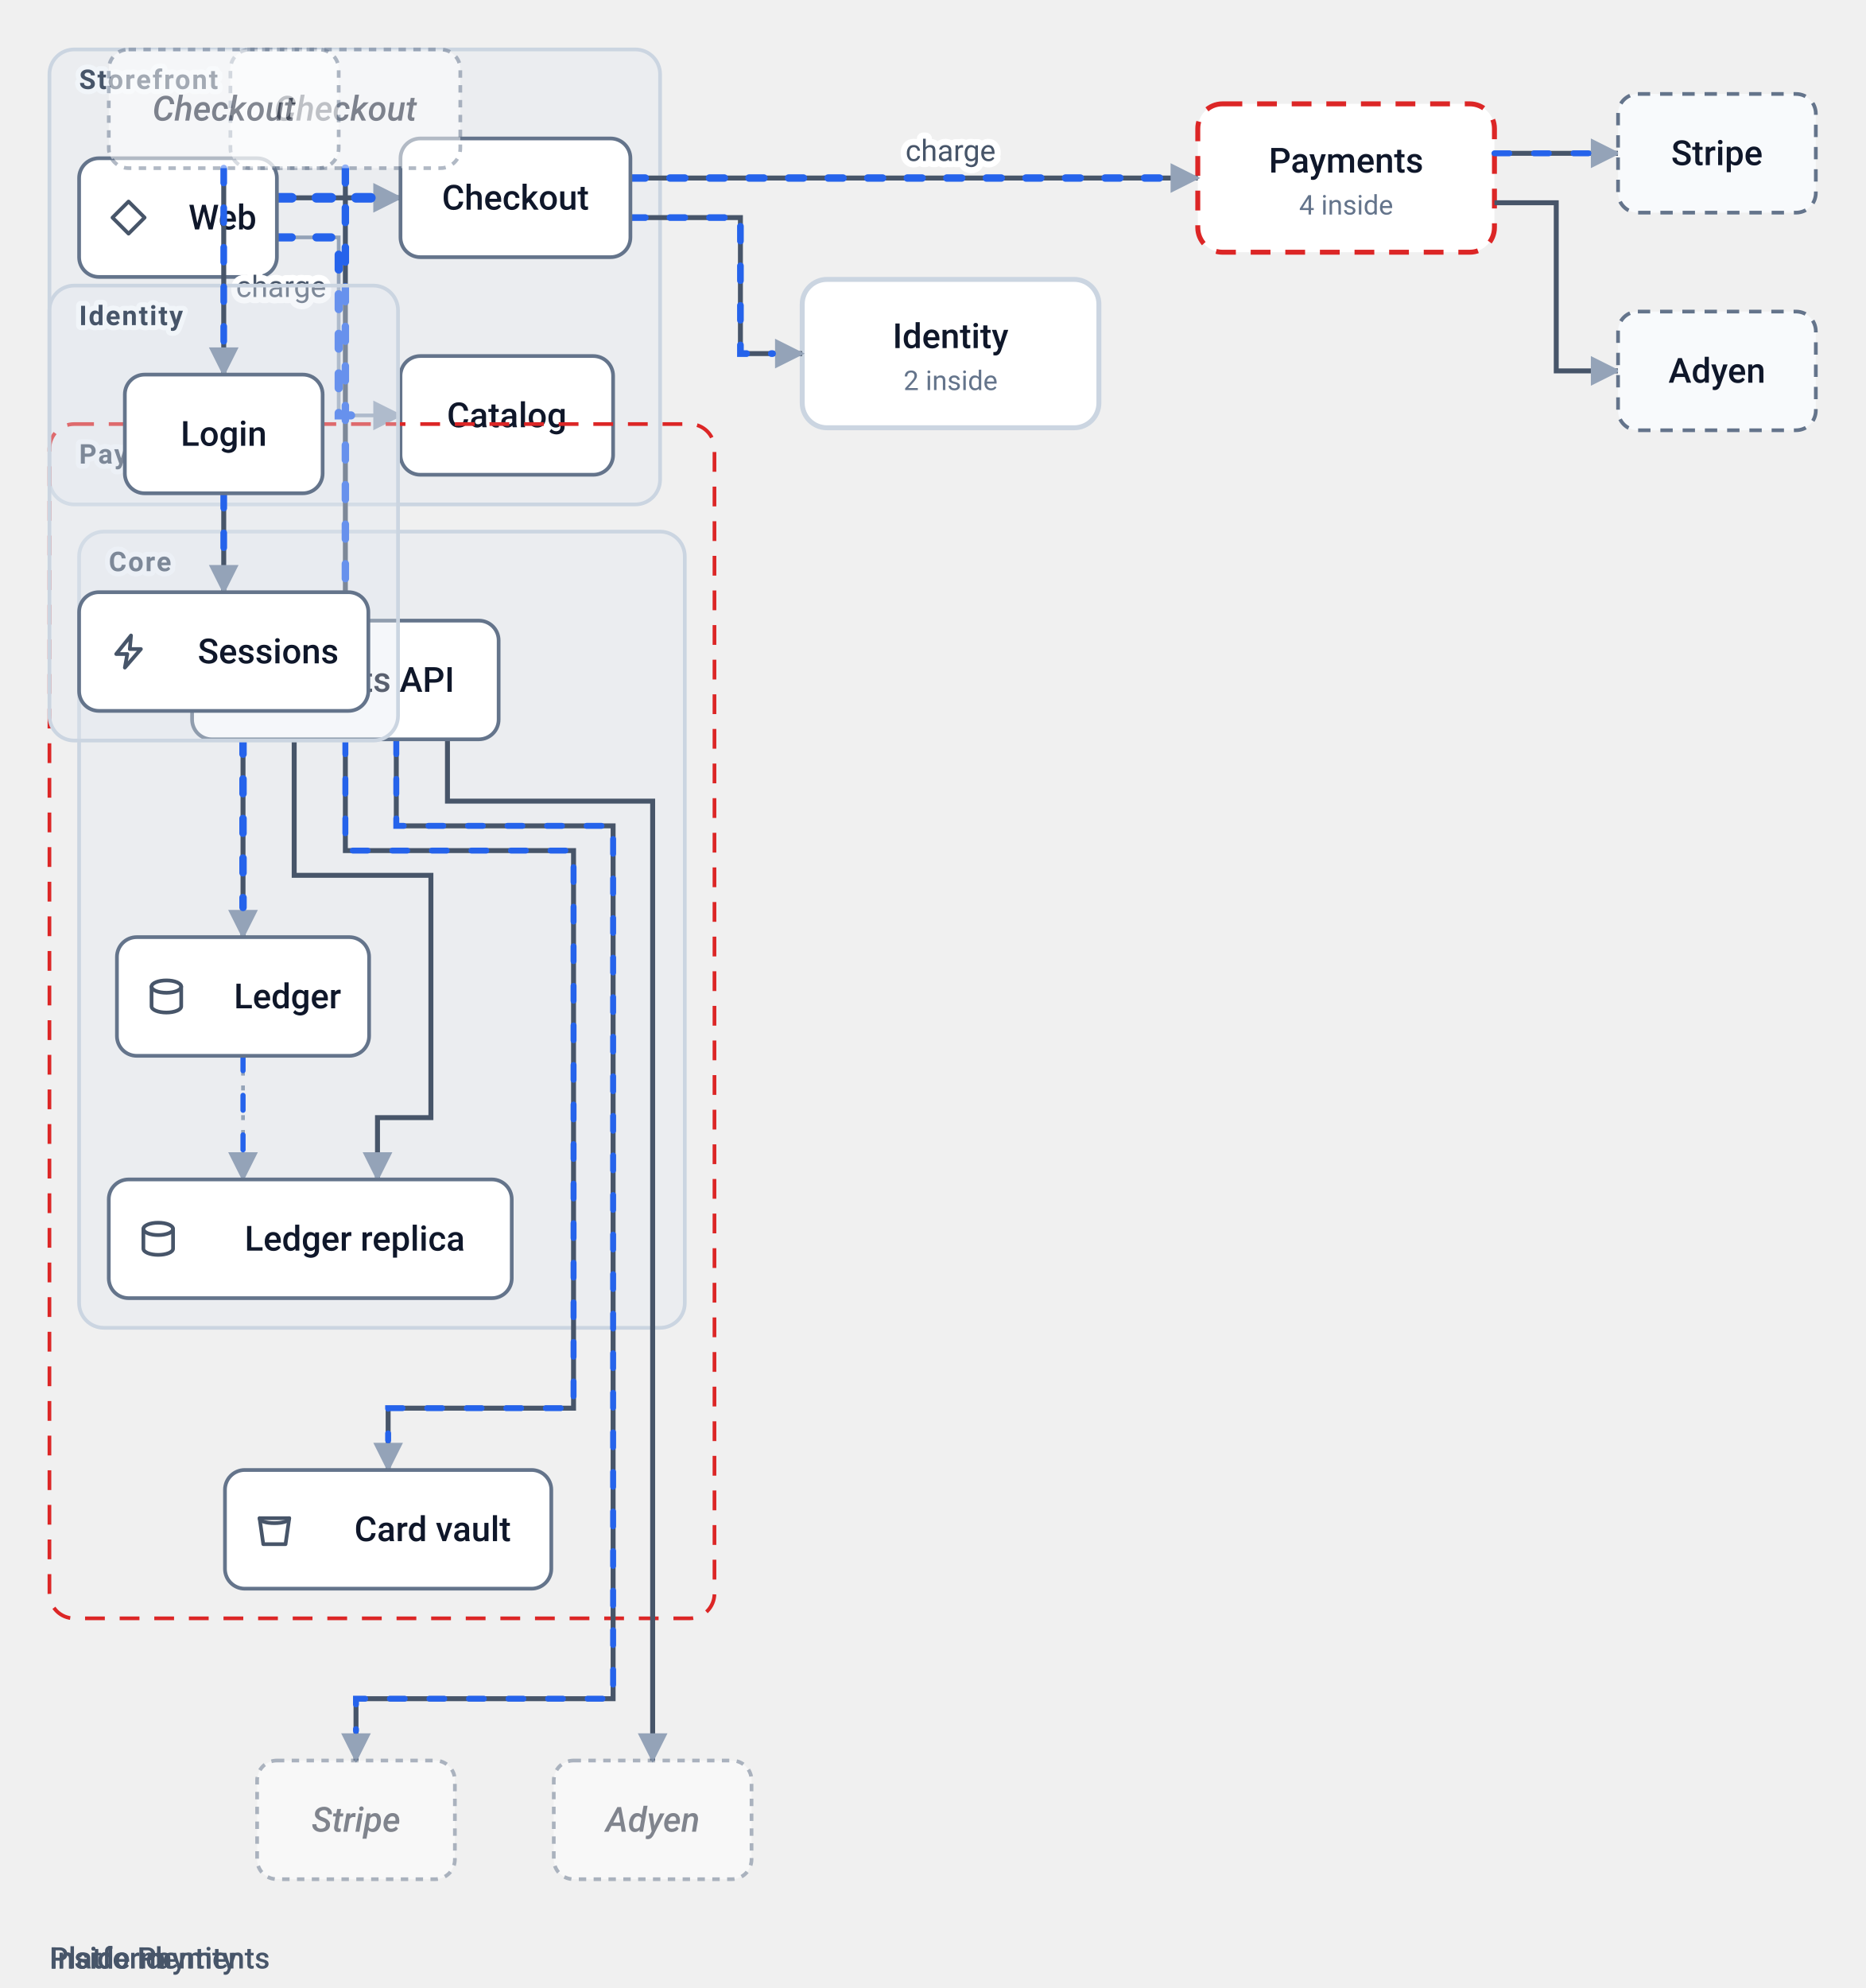
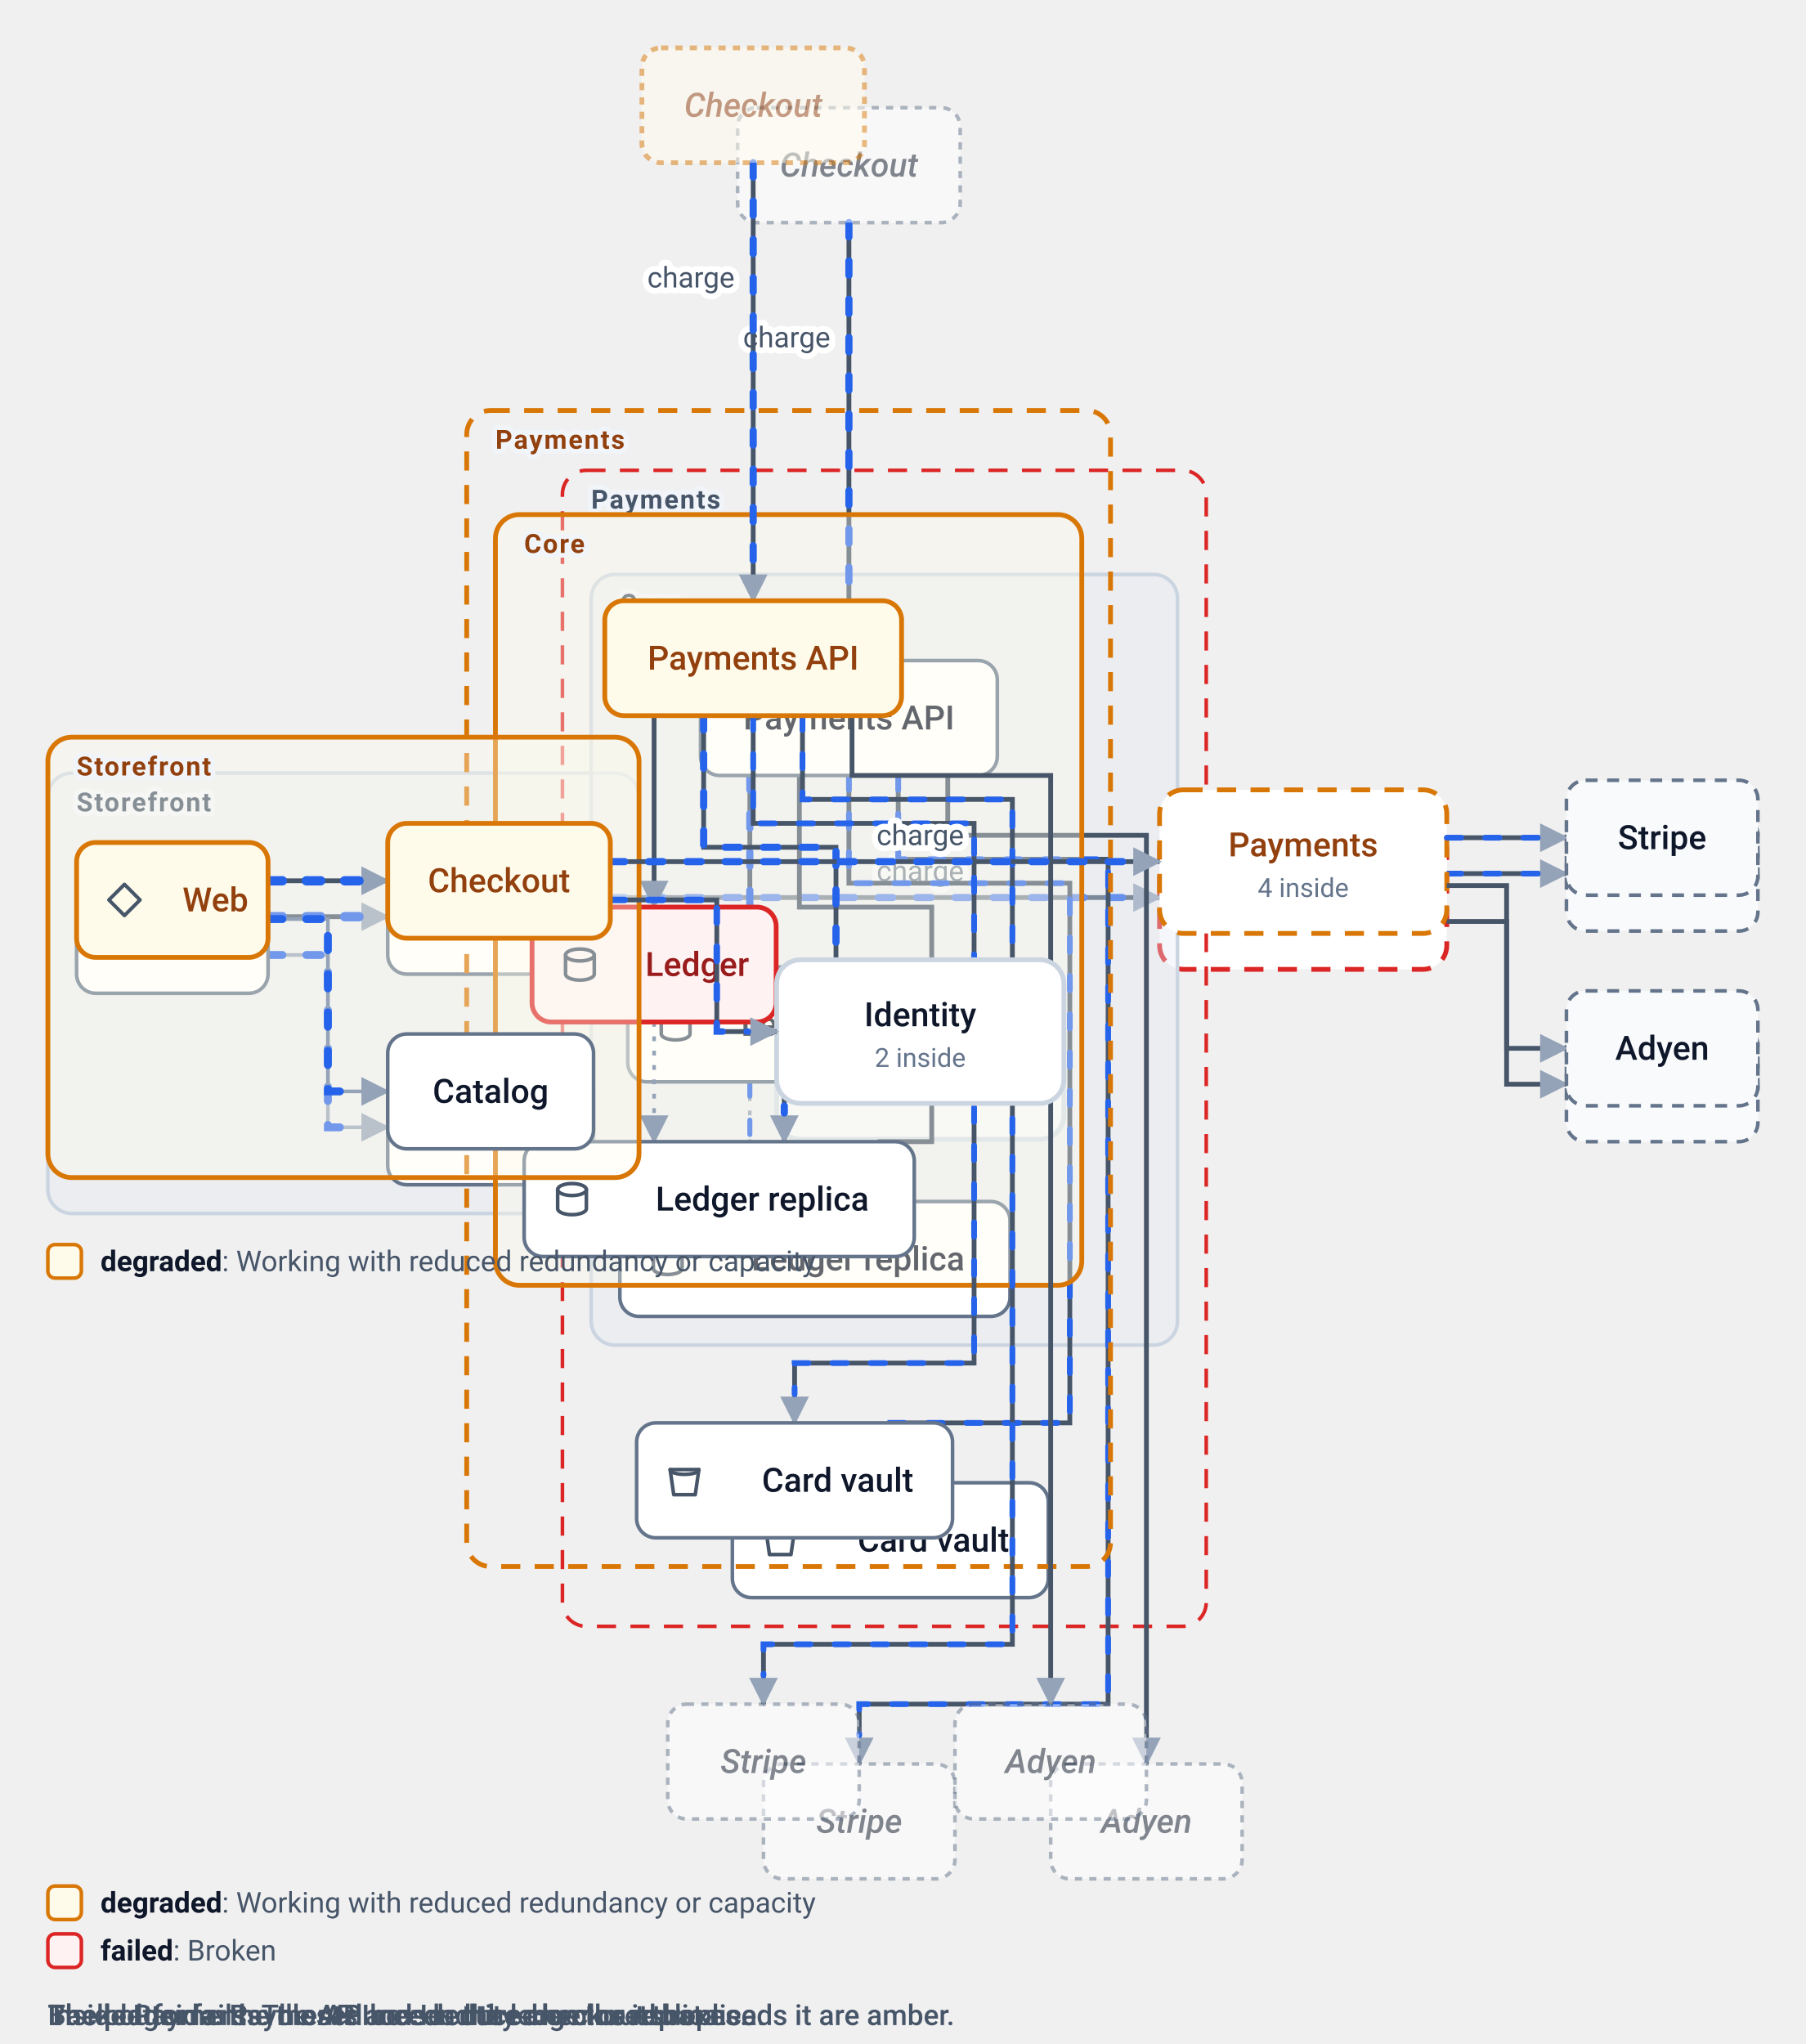
- <svg xmlns="http://www.w3.org/2000/svg" viewBox="0 0 754.5 804" width="754.5" height="804" data-orrery="1">
+ <svg xmlns="http://www.w3.org/2000/svg" viewBox="0 0 754.5 854" width="754.5" height="854" data-orrery="1">
  <style>.group-box{fill:#e2e8f0;fill-opacity:.35;stroke:#cbd5e1;stroke-width:1.5}
.group-label{font:600 11px system-ui,-apple-system,"Segoe UI",Roboto,sans-serif;fill:#475569;letter-spacing:.06em;text-transform:uppercase;paint-order:stroke;stroke:#f1f5f9;stroke-width:4px;stroke-linejoin:round}
.group.collapsed .group-box{fill:#ffffff;fill-opacity:1;stroke-width:2}
.collapsed-label{font:500 14px system-ui,-apple-system,"Segoe UI",Roboto,sans-serif;fill:#0f172a;text-anchor:middle;dominant-baseline:central;letter-spacing:0;text-transform:none;stroke:none}
.group-count{font:11px system-ui,-apple-system,"Segoe UI",Roboto,sans-serif;fill:#64748b;text-anchor:middle;dominant-baseline:central}
.node-box{fill:#ffffff;stroke:#64748b;stroke-width:1.5}
.node-label{font:500 14px system-ui,-apple-system,"Segoe UI",Roboto,sans-serif;fill:#0f172a;text-anchor:middle;dominant-baseline:central}
.node-tech{font:11px system-ui,-apple-system,"Segoe UI",Roboto,sans-serif;fill:#64748b;text-anchor:middle;dominant-baseline:central}
.replicas rect{fill:#ffffff;stroke:#94a3b8;stroke-width:1.5}
.badge{font:600 11px system-ui,-apple-system,"Segoe UI",Roboto,sans-serif;fill:#475569;text-anchor:end;dominant-baseline:central}
.node[data-ghost]{opacity:.5}.node[data-ghost] .node-box{stroke-dasharray:3 3}.node[data-ghost] .node-label{font-style:italic}
.glyph{fill:none;stroke:#475569;stroke-width:1.5;stroke-linejoin:round;stroke-linecap:round}
.glyph-text{font:600 13px system-ui,-apple-system,"Segoe UI",Roboto,sans-serif;fill:#475569;text-anchor:middle;dominant-baseline:central}
.edge{fill:none;stroke:#94a3b8;stroke-width:1.5}
.edge.need{stroke:#475569;stroke-width:2}
.edge-async{stroke-dasharray:6 5}
.edge-replication{stroke-dasharray:2 4}
.edge-dataflow{stroke-width:3}
.flow{fill:none;stroke:#2563eb;stroke-linecap:round;stroke-dasharray:6 10;animation:orrery-flow 1s linear infinite}
.edge-label{font:12px system-ui,-apple-system,"Segoe UI",Roboto,sans-serif;fill:#475569;text-anchor:middle;dominant-baseline:central;paint-order:stroke;stroke:#ffffff;stroke-width:5px;stroke-linejoin:round}
.legend text{font:12px system-ui,-apple-system,"Segoe UI",Roboto,sans-serif;fill:#475569;dominant-baseline:central}.legend .legend-name{font-weight:600;fill:#0f172a}
.step-note{font:500 12px system-ui,-apple-system,"Segoe UI",Roboto,sans-serif;fill:#475569;dominant-baseline:central}
@keyframes orrery-flow{to{stroke-dashoffset:-16}}
@keyframes orrery-pulse{0%{stroke-opacity:1}50%{stroke-opacity:0.4}100%{stroke-opacity:1}}
.kind-external .node-box{stroke-dasharray:5 4;fill:#f8fafc}
.gk-region .group-box{stroke-dasharray:8 6}
.gk-zone .group-box{stroke-dasharray:3 5}
.gk-cluster .group-box{stroke:#94a3b8}
.gk-boundary .group-box{stroke:#dc2626;fill-opacity:0;stroke-dasharray:8 6}
.st-degraded .node-box{stroke:#d97706;stroke-width:2;fill:#fffbeb}
.st-degraded .group-box{stroke:#d97706;stroke-width:2;fill:#fffbeb}
.st-degraded .node-label{fill:#92400e}
.st-degraded .group-label{fill:#92400e}
.st-failed .node-box{stroke:#dc2626;stroke-width:2;fill:#fef2f2;animation:orrery-pulse 1.2s linear infinite}
.st-failed .group-box{stroke:#dc2626;stroke-width:2;fill:#fef2f2;animation:orrery-pulse 1.2s linear infinite}
.st-failed .node-label{fill:#991b1b}
.st-failed .group-label{fill:#991b1b}
.st-off .node-box{stroke-dasharray:4 4}
.st-off .group-box{stroke-dasharray:4 4}
.st-off{opacity:0.45}
- @keyframes orrery-tour-0{0%{opacity:1}33.3%{opacity:1}38.3%{opacity:0}95%{opacity:0}100%{opacity:1}}
- @keyframes orrery-tour-1{0%{opacity:0}33.3%{opacity:0}38.3%{opacity:1}66.7%{opacity:1}71.7%{opacity:0}100%{opacity:0}}
- @keyframes orrery-tour-2{0%{opacity:0}66.7%{opacity:0}71.7%{opacity:1}95%{opacity:1}100%{opacity:0}}</style>
+ @keyframes orrery-tour-0{0%{opacity:1}25%{opacity:1}30%{opacity:0}95%{opacity:0}100%{opacity:1}}
+ @keyframes orrery-tour-1{0%{opacity:0}25%{opacity:0}30%{opacity:1}50%{opacity:1}55%{opacity:0}100%{opacity:0}}
+ @keyframes orrery-tour-2{0%{opacity:0}50%{opacity:0}55%{opacity:1}75%{opacity:1}80%{opacity:0}100%{opacity:0}}
+ @keyframes orrery-tour-3{0%{opacity:0}75%{opacity:0}80%{opacity:1}95%{opacity:1}100%{opacity:0}}</style>
  <defs>
    <marker id="arrow" viewBox="0 0 12 12" refX="11" refY="6" markerWidth="12" markerHeight="12" markerUnits="userSpaceOnUse" orient="auto">
      <path d="M0 0L12 6L0 12z" fill="#94a3b8" />
    </marker>
    <marker id="arrow-start" viewBox="0 0 12 12" refX="1" refY="6" markerWidth="12" markerHeight="12" markerUnits="userSpaceOnUse" orient="auto">
      <path d="M12 0L0 6L12 12z" fill="#94a3b8" />
    </marker>
  </defs>
  <g class="scene">
-     <g class="view" data-view="overview" data-title="Commerce platform" data-size="754.5 804">
-       <g class="tour" data-frame="0" data-view="overview" style="animation:orrery-tour-0 12s linear infinite">
+     <g class="view" data-view="overview" data-title="Commerce platform" data-size="754.5 854">
+       <g class="tour" data-frame="0" data-view="overview" style="animation:orrery-tour-0 16s linear infinite">
        <g class="groups">
-           <g class="group gk-tier st-on" data-group="storefront" data-bbox="20 20 247 184" data-state="on">
-             <rect class="group-box" x="20" y="20" width="247" height="184" rx="10" />
-             <text class="group-label" x="32" y="36">Storefront</text>
-           </g>
-           <g class="group gk-boundary st-on collapsed" data-group="payments" data-bbox="484.5 42 120 60" data-state="on" data-collapsed="4">
-             <rect class="group-box" x="484.5" y="42" width="120" height="60" rx="10" />
-             <text class="group-label collapsed-label" x="544.5" y="65">Payments</text>
-             <text class="group-count" x="544.5" y="83">4 inside</text>
-           </g>
-           <g class="group gk-tier st-on collapsed" data-group="identity" data-bbox="324.5 113 120 60" data-state="on" data-collapsed="2">
-             <rect class="group-box" x="324.5" y="113" width="120" height="60" rx="10" />
-             <text class="group-label collapsed-label" x="384.5" y="136">Identity</text>
-             <text class="group-count" x="384.5" y="154">2 inside</text>
+           <g class="group gk-tier st-on" data-group="storefront" data-bbox="20 323 247 184" data-state="on">
+             <rect class="group-box" x="20" y="323" width="247" height="184" rx="10" />
+             <text class="group-label" x="32" y="339">Storefront</text>
+           </g>
+           <g class="group gk-boundary st-on collapsed" data-group="payments" data-bbox="484.5 345 120 60" data-state="on" data-collapsed="4">
+             <rect class="group-box" x="484.5" y="345" width="120" height="60" rx="10" />
+             <text class="group-label collapsed-label" x="544.5" y="368">Payments</text>
+             <text class="group-count" x="544.5" y="386">4 inside</text>
+           </g>
+           <g class="group gk-tier st-on collapsed" data-group="identity" data-bbox="324.5 416 120 60" data-state="on" data-collapsed="2">
+             <rect class="group-box" x="324.5" y="416" width="120" height="60" rx="10" />
+             <text class="group-label collapsed-label" x="384.5" y="439">Identity</text>
+             <text class="group-count" x="384.5" y="457">2 inside</text>
          </g>
        </g>
        <g class="edges">
-           <path class="edge edge-sync need" data-edge="web-&gt;checkout" data-kind="sync" d="M112 80 L162 80" marker-end="url(#arrow)" />
-           <path class="flow" data-flow="web-&gt;checkout" data-load="0.8" d="M112 80 L150 80" style="stroke-width:3.9;animation-duration:1s" />
-           <path class="edge edge-sync" data-edge="web-&gt;catalog" data-kind="sync" d="M112 96 L137 96 L137 168 L162 168" marker-end="url(#arrow)" />
-           <path class="flow" data-flow="web-&gt;catalog" data-load="0.6" d="M112 96 L137 96 L137 168 L150 168" style="stroke-width:3.3;animation-duration:1.5s" />
-           <path class="edge edge-sync need" data-edge="checkout-&gt;payments" data-kind="sync" d="M255 72 L484.5 72" marker-end="url(#arrow)" />
-           <path class="flow" data-flow="checkout-&gt;payments" data-load="0.5" d="M255 72 L472.5 72" style="stroke-width:3;animation-duration:1.8s" />
-           <text class="edge-label" x="384.5" y="61">charge</text>
-           <path class="edge edge-sync need" data-edge="checkout-&gt;identity" data-kind="sync" d="M255 88 L299.5 88 L299.5 143 L324.5 143" marker-end="url(#arrow)" />
-           <path class="flow" data-flow="checkout-&gt;identity" data-load="0.4" d="M255 88 L299.5 88 L299.5 143 L312.5 143" style="stroke-width:2.7;animation-duration:2s" />
-           <path class="edge edge-sync need" data-edge="payments-&gt;stripe" data-kind="sync" d="M604.5 62 L654.5 62" marker-end="url(#arrow)" />
-           <path class="flow" data-flow="payments-&gt;stripe" data-load="0.3" d="M604.5 62 L642.5 62" style="stroke-width:2.4;animation-duration:2.3s" />
-           <path class="edge edge-sync need" data-edge="payments-&gt;adyen" data-kind="sync" d="M604.5 82 L629.5 82 L629.5 150 L654.5 150" marker-end="url(#arrow)" />
-           <path class="flow" data-flow="payments-&gt;adyen" data-load="0" d="M604.5 82 L629.5 82 L629.5 150 L642.5 150" style="stroke-width:1.5;animation:none;opacity:0" />
+           <path class="edge edge-sync need" data-edge="web-&gt;checkout" data-kind="sync" d="M112 383 L162 383" marker-end="url(#arrow)" />
+           <path class="flow" data-flow="web-&gt;checkout" data-load="0.8" d="M112 383 L150 383" style="stroke-width:3.9;animation-duration:1s" />
+           <path class="edge edge-sync" data-edge="web-&gt;catalog" data-kind="sync" d="M112 399 L137 399 L137 471 L162 471" marker-end="url(#arrow)" />
+           <path class="flow" data-flow="web-&gt;catalog" data-load="0.6" d="M112 399 L137 399 L137 471 L150 471" style="stroke-width:3.3;animation-duration:1.5s" />
+           <path class="edge edge-sync need" data-edge="checkout-&gt;payments" data-kind="sync" d="M255 375 L484.5 375" marker-end="url(#arrow)" />
+           <path class="flow" data-flow="checkout-&gt;payments" data-load="0.5" d="M255 375 L472.5 375" style="stroke-width:3;animation-duration:1.8s" />
+           <text class="edge-label" x="384.5" y="364">charge</text>
+           <path class="edge edge-sync need" data-edge="checkout-&gt;identity" data-kind="sync" d="M255 391 L299.5 391 L299.5 446 L324.5 446" marker-end="url(#arrow)" />
+           <path class="flow" data-flow="checkout-&gt;identity" data-load="0.4" d="M255 391 L299.5 391 L299.5 446 L312.5 446" style="stroke-width:2.7;animation-duration:2s" />
+           <path class="edge edge-sync need" data-edge="payments-&gt;stripe" data-kind="sync" d="M604.5 365 L654.5 365" marker-end="url(#arrow)" />
+           <path class="flow" data-flow="payments-&gt;stripe" data-load="0.3" d="M604.5 365 L642.5 365" style="stroke-width:2.4;animation-duration:2.3s" />
+           <path class="edge edge-sync need" data-edge="payments-&gt;adyen" data-kind="sync" d="M604.5 385 L629.5 385 L629.5 453 L654.5 453" marker-end="url(#arrow)" />
+           <path class="flow" data-flow="payments-&gt;adyen" data-load="0" d="M604.5 385 L629.5 385 L629.5 453 L642.5 453" style="stroke-width:1.5;animation:none;opacity:0" />
        </g>
        <g class="nodes">
-           <g class="node kind-gateway st-on" data-node="web" data-kind="gateway" data-state="on" data-bbox="32 64 80 48" transform="translate(32 64)">
+           <g class="node kind-gateway st-on" data-node="web" data-kind="gateway" data-state="on" data-bbox="32 367 80 48" transform="translate(32 367)">
            <rect class="node-box" width="80" height="48" rx="8" />
            <g class="glyph" transform="translate(12 16)">
              <path d="M8 1.5l6.5 6.5L8 14.5 1.5 8z" />
            </g>
            <text class="node-label" x="58" y="24">Web</text>
          </g>
-           <g class="node kind-service st-on" data-node="checkout" data-kind="service" data-state="on" data-bbox="162 56 93 48" transform="translate(162 56)">
+           <g class="node kind-service st-on" data-node="checkout" data-kind="service" data-state="on" data-bbox="162 359 93 48" transform="translate(162 359)">
            <rect class="node-box" width="93" height="48" rx="8" />
            <text class="node-label" x="46.5" y="24">Checkout</text>
          </g>
-           <g class="node kind-service st-on" data-node="catalog" data-kind="service" data-state="on" data-bbox="162 144 86 48" transform="translate(162 144)">
+           <g class="node kind-service st-on" data-node="catalog" data-kind="service" data-state="on" data-bbox="162 447 86 48" transform="translate(162 447)">
            <rect class="node-box" width="86" height="48" rx="8" />
            <text class="node-label" x="43" y="24">Catalog</text>
          </g>
-           <g class="node kind-external st-on" data-node="stripe" data-kind="external" data-state="on" data-bbox="654.5 38 80 48" transform="translate(654.5 38)">
+           <g class="node kind-external st-on" data-node="stripe" data-kind="external" data-state="on" data-bbox="654.5 341 80 48" transform="translate(654.5 341)">
            <rect class="node-box" width="80" height="48" rx="8" />
            <text class="node-label" x="40" y="24">Stripe</text>
          </g>
-           <g class="node kind-external st-on" data-node="adyen" data-kind="external" data-state="on" data-bbox="654.5 126 80 48" transform="translate(654.5 126)">
+           <g class="node kind-external st-on" data-node="adyen" data-kind="external" data-state="on" data-bbox="654.5 429 80 48" transform="translate(654.5 429)">
            <rect class="node-box" width="80" height="48" rx="8" />
            <text class="node-label" x="40" y="24">Adyen</text>
          </g>
        </g>
-         <text class="step-note" x="20" y="792">Platform</text>
+         <text class="step-note" x="20" y="842">The platform. Payments and Identity are closed boxes.</text>
      </g>
-       <g class="tour" data-frame="1" data-view="payments" style="animation:orrery-tour-1 12s linear infinite">
+       <g class="tour" data-frame="1" data-view="payments" style="animation:orrery-tour-1 16s linear infinite">
        <g class="groups">
-           <g class="group gk-boundary st-on" data-group="payments" data-bbox="20 171.5 269 483" data-state="on">
-             <rect class="group-box" x="20" y="171.5" width="269" height="483" rx="10" />
-             <text class="group-label" x="32" y="187.5">Payments</text>
-           </g>
-           <g class="group gk-tier st-on" data-group="pay-core" data-bbox="32 215 245 322" data-state="on">
-             <rect class="group-box" x="32" y="215" width="245" height="322" rx="10" />
-             <text class="group-label" x="44" y="231">Core</text>
+           <g class="group gk-boundary st-on" data-group="payments" data-bbox="235 196.5 269 483" data-state="on">
+             <rect class="group-box" x="235" y="196.5" width="269" height="483" rx="10" />
+             <text class="group-label" x="247" y="212.5">Payments</text>
+           </g>
+           <g class="group gk-tier st-on" data-group="pay-core" data-bbox="247 240 245 322" data-state="on">
+             <rect class="group-box" x="247" y="240" width="245" height="322" rx="10" />
+             <text class="group-label" x="259" y="256">Core</text>
          </g>
        </g>
        <g class="edges">
-           <path class="edge edge-sync need" data-edge="checkout-&gt;pay-api" data-kind="sync" d="M139.7 68 L139.7 251" marker-end="url(#arrow)" />
-           <path class="flow" data-flow="checkout-&gt;pay-api" data-load="0.5" d="M139.7 68 L139.7 239" style="stroke-width:3;animation-duration:1.8s" />
-           <text class="edge-label" x="113.7" y="116">charge</text>
-           <path class="edge edge-sync need" data-edge="pay-api-&gt;ledger" data-kind="sync" d="M98.3 299 L98.3 379" marker-end="url(#arrow)" />
-           <path class="flow" data-flow="pay-api-&gt;ledger" data-load="0.5" d="M98.3 299 L98.3 367" style="stroke-width:3;animation-duration:1.8s" />
-           <path class="edge edge-sync need" data-edge="pay-api-&gt;ledger-replica" data-kind="sync" d="M119 299 L119 354 L174.3 354 L174.3 452 L152.7 452 L152.7 477" marker-end="url(#arrow)" />
-           <path class="flow" data-flow="pay-api-&gt;ledger-replica" data-load="0" d="M119 299 L119 354 L174.3 354 L174.3 452 L152.7 452 L152.7 465" style="stroke-width:1.5;animation:none;opacity:0" />
-           <path class="edge edge-replication" data-edge="ledger-&gt;ledger-replica" data-kind="replication" d="M98.3 427 L98.3 477" marker-end="url(#arrow)" />
-           <path class="flow" data-flow="ledger-&gt;ledger-replica" data-load="0.2" d="M98.3 427 L98.3 465" style="stroke-width:2.1;animation-duration:2.5s" />
-           <path class="edge edge-sync need" data-edge="pay-api-&gt;tokens" data-kind="sync" d="M139.7 299 L139.7 344 L232 344 L232 569.5 L157 569.5 L157 594.5" marker-end="url(#arrow)" />
-           <path class="flow" data-flow="pay-api-&gt;tokens" data-load="0.3" d="M139.7 299 L139.7 344 L232 344 L232 569.5 L157 569.5 L157 582.5" style="stroke-width:2.4;animation-duration:2.3s" />
-           <path class="edge edge-sync need" data-edge="pay-api-&gt;stripe" data-kind="sync" d="M160.3 299 L160.3 334 L248 334 L248 687 L144 687 L144 712" marker-end="url(#arrow)" />
-           <path class="flow" data-flow="pay-api-&gt;stripe" data-load="0.3" d="M160.3 299 L160.3 334 L248 334 L248 687 L144 687 L144 700" style="stroke-width:2.4;animation-duration:2.3s" />
-           <path class="edge edge-sync need" data-edge="pay-api-&gt;adyen" data-kind="sync" d="M181 299 L181 324 L264 324 L264 712" marker-end="url(#arrow)" />
-           <path class="flow" data-flow="pay-api-&gt;adyen" data-load="0" d="M181 299 L181 324 L264 324 L264 700" style="stroke-width:1.5;animation:none;opacity:0" />
+           <path class="edge edge-sync need" data-edge="checkout-&gt;pay-api" data-kind="sync" d="M354.7 93 L354.7 276" marker-end="url(#arrow)" />
+           <path class="flow" data-flow="checkout-&gt;pay-api" data-load="0.5" d="M354.7 93 L354.7 264" style="stroke-width:3;animation-duration:1.8s" />
+           <text class="edge-label" x="328.7" y="141">charge</text>
+           <path class="edge edge-sync need" data-edge="pay-api-&gt;ledger" data-kind="sync" d="M313.3 324 L313.3 404" marker-end="url(#arrow)" />
+           <path class="flow" data-flow="pay-api-&gt;ledger" data-load="0.5" d="M313.3 324 L313.3 392" style="stroke-width:3;animation-duration:1.8s" />
+           <path class="edge edge-sync need" data-edge="pay-api-&gt;ledger-replica" data-kind="sync" d="M334 324 L334 379 L389.3 379 L389.3 477 L367.7 477 L367.7 502" marker-end="url(#arrow)" />
+           <path class="flow" data-flow="pay-api-&gt;ledger-replica" data-load="0" d="M334 324 L334 379 L389.3 379 L389.3 477 L367.7 477 L367.7 490" style="stroke-width:1.5;animation:none;opacity:0" />
+           <path class="edge edge-replication" data-edge="ledger-&gt;ledger-replica" data-kind="replication" d="M313.3 452 L313.3 502" marker-end="url(#arrow)" />
+           <path class="flow" data-flow="ledger-&gt;ledger-replica" data-load="0.2" d="M313.3 452 L313.3 490" style="stroke-width:2.1;animation-duration:2.5s" />
+           <path class="edge edge-sync need" data-edge="pay-api-&gt;tokens" data-kind="sync" d="M354.7 324 L354.7 369 L447 369 L447 594.5 L372 594.5 L372 619.5" marker-end="url(#arrow)" />
+           <path class="flow" data-flow="pay-api-&gt;tokens" data-load="0.3" d="M354.7 324 L354.7 369 L447 369 L447 594.5 L372 594.5 L372 607.5" style="stroke-width:2.4;animation-duration:2.3s" />
+           <path class="edge edge-sync need" data-edge="pay-api-&gt;stripe" data-kind="sync" d="M375.3 324 L375.3 359 L463 359 L463 712 L359 712 L359 737" marker-end="url(#arrow)" />
+           <path class="flow" data-flow="pay-api-&gt;stripe" data-load="0.3" d="M375.3 324 L375.3 359 L463 359 L463 712 L359 712 L359 725" style="stroke-width:2.4;animation-duration:2.3s" />
+           <path class="edge edge-sync need" data-edge="pay-api-&gt;adyen" data-kind="sync" d="M396 324 L396 349 L479 349 L479 737" marker-end="url(#arrow)" />
+           <path class="flow" data-flow="pay-api-&gt;adyen" data-load="0" d="M396 324 L396 349 L479 349 L479 725" style="stroke-width:1.5;animation:none;opacity:0" />
        </g>
        <g class="nodes">
-           <g class="node kind-service st-on" data-node="pay-api" data-kind="service" data-state="on" data-bbox="77.7 251 124 48" transform="translate(77.7 251)">
+           <g class="node kind-service st-on" data-node="pay-api" data-kind="service" data-state="on" data-bbox="292.7 276 124 48" transform="translate(292.7 276)">
            <rect class="node-box" width="124" height="48" rx="8" />
            <text class="node-label" x="62" y="24">Payments API</text>
          </g>
-           <g class="node kind-database st-on" data-node="ledger" data-kind="database" data-state="on" data-bbox="47.3 379 102 48" transform="translate(47.3 379)">
+           <g class="node kind-database st-on" data-node="ledger" data-kind="database" data-state="on" data-bbox="262.3 404 102 48" transform="translate(262.3 404)">
            <rect class="node-box" width="102" height="48" rx="8" />
            <g class="glyph" transform="translate(12 16)">
              <ellipse cx="8" cy="4" rx="6" ry="2.5" />
              <path d="M2 4v8c0 1.4 2.7 2.5 6 2.5s6-1.1 6-2.5V4" />
            </g>
            <text class="node-label" x="69" y="24">Ledger</text>
          </g>
-           <g class="node kind-database st-on" data-node="ledger-replica" data-kind="database" data-state="on" data-bbox="44 477 163 48" transform="translate(44 477)">
+           <g class="node kind-database st-on" data-node="ledger-replica" data-kind="database" data-state="on" data-bbox="259 502 163 48" transform="translate(259 502)">
            <rect class="node-box" width="163" height="48" rx="8" />
            <g class="glyph" transform="translate(12 16)">
              <ellipse cx="8" cy="4" rx="6" ry="2.5" />
              <path d="M2 4v8c0 1.4 2.7 2.5 6 2.5s6-1.1 6-2.5V4" />
            </g>
            <text class="node-label" x="99.5" y="24">Ledger replica</text>
          </g>
-           <g class="node kind-storage st-on" data-node="tokens" data-kind="storage" data-state="on" data-bbox="91 594.5 132 48" transform="translate(91 594.5)">
+           <g class="node kind-storage st-on" data-node="tokens" data-kind="storage" data-state="on" data-bbox="306 619.5 132 48" transform="translate(306 619.5)">
            <rect class="node-box" width="132" height="48" rx="8" />
            <g class="glyph" transform="translate(12 16)">
              <path d="M2 3.5h12l-1.5 10.5h-9z" />
              <path d="M2 3.5c0 1.2 2.7 2 6 2s6-.8 6-2" />
            </g>
            <text class="node-label" x="84" y="24">Card vault</text>
          </g>
-           <g class="node st-on" data-node="checkout" data-kind="service" data-state="on" data-ghost="1" data-bbox="93.2 20 93 48" transform="translate(93.2 20)">
+           <g class="node st-on" data-node="checkout" data-kind="service" data-state="on" data-ghost="1" data-bbox="308.2 45 93 48" transform="translate(308.2 45)">
            <rect class="node-box" width="93" height="48" rx="8" />
            <text class="node-label" x="46.5" y="24">Checkout</text>
          </g>
-           <g class="node st-on" data-node="stripe" data-kind="external" data-state="on" data-ghost="1" data-bbox="104 712 80 48" transform="translate(104 712)">
+           <g class="node st-on" data-node="stripe" data-kind="external" data-state="on" data-ghost="1" data-bbox="319 737 80 48" transform="translate(319 737)">
            <rect class="node-box" width="80" height="48" rx="8" />
            <text class="node-label" x="40" y="24">Stripe</text>
          </g>
-           <g class="node st-on" data-node="adyen" data-kind="external" data-state="on" data-ghost="1" data-bbox="224 712 80 48" transform="translate(224 712)">
+           <g class="node st-on" data-node="adyen" data-kind="external" data-state="on" data-ghost="1" data-bbox="439 737 80 48" transform="translate(439 737)">
            <rect class="node-box" width="80" height="48" rx="8" />
            <text class="node-label" x="40" y="24">Adyen</text>
          </g>
        </g>
-         <text class="step-note" x="20" y="792">Inside Payments</text>
+         <text class="step-note" x="20" y="842">Inside Payments: the API needs the ledger or its replica.</text>
      </g>
-       <g class="tour" data-frame="2" data-view="identity" style="animation:orrery-tour-2 12s linear infinite">
+       <g class="tour" data-frame="2" data-view="payments" style="animation:orrery-tour-2 16s linear infinite">
        <g class="groups">
-           <g class="group gk-tier st-on" data-group="identity" data-bbox="20 115.5 141 184" data-state="on">
-             <rect class="group-box" x="20" y="115.5" width="141" height="184" rx="10" />
-             <text class="group-label" x="32" y="131.5">Identity</text>
+           <g class="group gk-boundary st-degraded" data-group="payments" data-bbox="195 171.5 269 483" data-state="degraded">
+             <rect class="group-box" x="195" y="171.5" width="269" height="483" rx="10" />
+             <text class="group-label" x="207" y="187.5">Payments</text>
+           </g>
+           <g class="group gk-tier st-degraded" data-group="pay-core" data-bbox="207 215 245 322" data-state="degraded">
+             <rect class="group-box" x="207" y="215" width="245" height="322" rx="10" />
+             <text class="group-label" x="219" y="231">Core</text>
          </g>
        </g>
        <g class="edges">
-           <path class="edge edge-sync need" data-edge="checkout-&gt;login" data-kind="sync" d="M90.5 68 L90.5 151.5" marker-end="url(#arrow)" />
-           <path class="flow" data-flow="checkout-&gt;login" data-load="0.4" d="M90.5 68 L90.5 139.5" style="stroke-width:2.7;animation-duration:2s" />
-           <path class="edge edge-sync need" data-edge="login-&gt;sessions" data-kind="sync" d="M90.5 199.5 L90.5 239.5" marker-end="url(#arrow)" />
-           <path class="flow" data-flow="login-&gt;sessions" data-load="0.4" d="M90.5 199.5 L90.5 227.5" style="stroke-width:2.7;animation-duration:2s" />
+           <path class="edge edge-sync need" data-edge="checkout-&gt;pay-api" data-kind="sync" d="M314.7 68 L314.7 251" marker-end="url(#arrow)" />
+           <path class="flow" data-flow="checkout-&gt;pay-api" data-load="0.5" d="M314.7 68 L314.7 239" style="stroke-width:3;animation-duration:1.8s" />
+           <text class="edge-label" x="288.7" y="116">charge</text>
+           <path class="edge edge-sync need" data-edge="pay-api-&gt;ledger" data-kind="sync" d="M273.3 299 L273.3 379" marker-end="url(#arrow)" />
+           <path class="flow" data-flow="pay-api-&gt;ledger" data-load="0" d="M273.3 299 L273.3 367" style="stroke-width:1.5;animation:none;opacity:0" />
+           <path class="edge edge-sync need" data-edge="pay-api-&gt;ledger-replica" data-kind="sync" d="M294 299 L294 354 L349.3 354 L349.3 452 L327.7 452 L327.7 477" marker-end="url(#arrow)" />
+           <path class="flow" data-flow="pay-api-&gt;ledger-replica" data-load="0.5" d="M294 299 L294 354 L349.3 354 L349.3 452 L327.7 452 L327.7 465" style="stroke-width:3;animation-duration:1.8s" />
+           <path class="edge edge-replication" data-edge="ledger-&gt;ledger-replica" data-kind="replication" d="M273.3 427 L273.3 477" marker-end="url(#arrow)" />
+           <path class="flow" data-flow="ledger-&gt;ledger-replica" data-load="0" d="M273.3 427 L273.3 465" style="stroke-width:1.5;animation:none;opacity:0" />
+           <path class="edge edge-sync need" data-edge="pay-api-&gt;tokens" data-kind="sync" d="M314.7 299 L314.7 344 L407 344 L407 569.5 L332 569.5 L332 594.5" marker-end="url(#arrow)" />
+           <path class="flow" data-flow="pay-api-&gt;tokens" data-load="0.3" d="M314.7 299 L314.7 344 L407 344 L407 569.5 L332 569.5 L332 582.5" style="stroke-width:2.4;animation-duration:2.3s" />
+           <path class="edge edge-sync need" data-edge="pay-api-&gt;stripe" data-kind="sync" d="M335.3 299 L335.3 334 L423 334 L423 687 L319 687 L319 712" marker-end="url(#arrow)" />
+           <path class="flow" data-flow="pay-api-&gt;stripe" data-load="0.3" d="M335.3 299 L335.3 334 L423 334 L423 687 L319 687 L319 700" style="stroke-width:2.4;animation-duration:2.3s" />
+           <path class="edge edge-sync need" data-edge="pay-api-&gt;adyen" data-kind="sync" d="M356 299 L356 324 L439 324 L439 712" marker-end="url(#arrow)" />
+           <path class="flow" data-flow="pay-api-&gt;adyen" data-load="0" d="M356 299 L356 324 L439 324 L439 700" style="stroke-width:1.5;animation:none;opacity:0" />
        </g>
        <g class="nodes">
-           <g class="node kind-service st-on" data-node="login" data-kind="service" data-state="on" data-bbox="50.5 151.5 80 48" transform="translate(50.5 151.5)">
-             <rect class="node-box" width="80" height="48" rx="8" />
-             <text class="node-label" x="40" y="24">Login</text>
-           </g>
-           <g class="node kind-cache st-on" data-node="sessions" data-kind="cache" data-state="on" data-bbox="32 239.5 117 48" transform="translate(32 239.5)">
-             <rect class="node-box" width="117" height="48" rx="8" />
-             <g class="glyph" transform="translate(12 16)">
-               <path d="M9 1.5L3 9h4.5l-1 5.5L13 7H8.5z" />
-             </g>
-             <text class="node-label" x="76.5" y="24">Sessions</text>
-           </g>
-           <g class="node st-on" data-node="checkout" data-kind="service" data-state="on" data-ghost="1" data-bbox="44 20 93 48" transform="translate(44 20)">
+           <g class="node kind-service st-degraded" data-node="pay-api" data-kind="service" data-state="degraded" data-bbox="252.7 251 124 48" transform="translate(252.7 251)">
+             <rect class="node-box" width="124" height="48" rx="8" />
+             <text class="node-label" x="62" y="24">Payments API</text>
+           </g>
+           <g class="node kind-database st-failed" data-node="ledger" data-kind="database" data-state="failed" data-pulse="1" data-bbox="222.3 379 102 48" transform="translate(222.3 379)">
+             <rect class="node-box" width="102" height="48" rx="8" />
+             <g class="glyph" transform="translate(12 16)">
+               <ellipse cx="8" cy="4" rx="6" ry="2.5" />
+               <path d="M2 4v8c0 1.4 2.7 2.5 6 2.5s6-1.1 6-2.5V4" />
+             </g>
+             <text class="node-label" x="69" y="24">Ledger</text>
+           </g>
+           <g class="node kind-database st-on" data-node="ledger-replica" data-kind="database" data-state="on" data-bbox="219 477 163 48" transform="translate(219 477)">
+             <rect class="node-box" width="163" height="48" rx="8" />
+             <g class="glyph" transform="translate(12 16)">
+               <ellipse cx="8" cy="4" rx="6" ry="2.5" />
+               <path d="M2 4v8c0 1.4 2.7 2.5 6 2.5s6-1.1 6-2.5V4" />
+             </g>
+             <text class="node-label" x="99.5" y="24">Ledger replica</text>
+           </g>
+           <g class="node kind-storage st-on" data-node="tokens" data-kind="storage" data-state="on" data-bbox="266 594.5 132 48" transform="translate(266 594.5)">
+             <rect class="node-box" width="132" height="48" rx="8" />
+             <g class="glyph" transform="translate(12 16)">
+               <path d="M2 3.5h12l-1.5 10.5h-9z" />
+               <path d="M2 3.5c0 1.2 2.7 2 6 2s6-.8 6-2" />
+             </g>
+             <text class="node-label" x="84" y="24">Card vault</text>
+           </g>
+           <g class="node st-degraded" data-node="checkout" data-kind="service" data-state="degraded" data-ghost="1" data-bbox="268.2 20 93 48" transform="translate(268.2 20)">
            <rect class="node-box" width="93" height="48" rx="8" />
            <text class="node-label" x="46.5" y="24">Checkout</text>
          </g>
-         </g>
-         <text class="step-note" x="20" y="792">Inside Identity</text>
+           <g class="node st-on" data-node="stripe" data-kind="external" data-state="on" data-ghost="1" data-bbox="279 712 80 48" transform="translate(279 712)">
+             <rect class="node-box" width="80" height="48" rx="8" />
+             <text class="node-label" x="40" y="24">Stripe</text>
+           </g>
+           <g class="node st-on" data-node="adyen" data-kind="external" data-state="on" data-ghost="1" data-bbox="399 712 80 48" transform="translate(399 712)">
+             <rect class="node-box" width="80" height="48" rx="8" />
+             <text class="node-label" x="40" y="24">Adyen</text>
+           </g>
+         </g>
+         <g class="legend" transform="translate(20 788)">
+           <g transform="translate(0 0)">
+             <rect width="14" height="14" rx="3" style="fill:#fffbeb;stroke:#d97706;stroke-width:1.5" />
+             <text x="22" y="7">
+               <tspan class="legend-name">degraded</tspan>: Working with reduced redundancy or capacity</text>
+           </g>
+           <g transform="translate(0 20)">
+             <rect width="14" height="14" rx="3" style="fill:#fef2f2;stroke:#dc2626;stroke-width:1.5" />
+             <text x="22" y="7">
+               <tspan class="legend-name">failed</tspan>: Broken</text>
+           </g>
+         </g>
+         <text class="step-note" x="20" y="842">The ledger fails. The API runs reduced on the replica.</text>
+       </g>
+       <g class="tour" data-frame="3" data-view="overview" style="animation:orrery-tour-3 16s linear infinite">
+         <g class="groups">
+           <g class="group gk-tier st-degraded" data-group="storefront" data-bbox="20 308 247 184" data-state="degraded">
+             <rect class="group-box" x="20" y="308" width="247" height="184" rx="10" />
+             <text class="group-label" x="32" y="324">Storefront</text>
+           </g>
+           <g class="group gk-boundary st-degraded collapsed" data-group="payments" data-bbox="484.5 330 120 60" data-state="degraded" data-collapsed="4">
+             <rect class="group-box" x="484.5" y="330" width="120" height="60" rx="10" />
+             <text class="group-label collapsed-label" x="544.5" y="353">Payments</text>
+             <text class="group-count" x="544.5" y="371">4 inside</text>
+           </g>
+           <g class="group gk-tier st-on collapsed" data-group="identity" data-bbox="324.5 401 120 60" data-state="on" data-collapsed="2">
+             <rect class="group-box" x="324.5" y="401" width="120" height="60" rx="10" />
+             <text class="group-label collapsed-label" x="384.5" y="424">Identity</text>
+             <text class="group-count" x="384.5" y="442">2 inside</text>
+           </g>
+         </g>
+         <g class="edges">
+           <path class="edge edge-sync need" data-edge="web-&gt;checkout" data-kind="sync" d="M112 368 L162 368" marker-end="url(#arrow)" />
+           <path class="flow" data-flow="web-&gt;checkout" data-load="0.8" d="M112 368 L150 368" style="stroke-width:3.9;animation-duration:1s" />
+           <path class="edge edge-sync" data-edge="web-&gt;catalog" data-kind="sync" d="M112 384 L137 384 L137 456 L162 456" marker-end="url(#arrow)" />
+           <path class="flow" data-flow="web-&gt;catalog" data-load="0.6" d="M112 384 L137 384 L137 456 L150 456" style="stroke-width:3.3;animation-duration:1.5s" />
+           <path class="edge edge-sync need" data-edge="checkout-&gt;payments" data-kind="sync" d="M255 360 L484.5 360" marker-end="url(#arrow)" />
+           <path class="flow" data-flow="checkout-&gt;payments" data-load="0.5" d="M255 360 L472.5 360" style="stroke-width:3;animation-duration:1.8s" />
+           <text class="edge-label" x="384.5" y="349">charge</text>
+           <path class="edge edge-sync need" data-edge="checkout-&gt;identity" data-kind="sync" d="M255 376 L299.5 376 L299.5 431 L324.5 431" marker-end="url(#arrow)" />
+           <path class="flow" data-flow="checkout-&gt;identity" data-load="0.4" d="M255 376 L299.5 376 L299.5 431 L312.5 431" style="stroke-width:2.7;animation-duration:2s" />
+           <path class="edge edge-sync need" data-edge="payments-&gt;stripe" data-kind="sync" d="M604.5 350 L654.5 350" marker-end="url(#arrow)" />
+           <path class="flow" data-flow="payments-&gt;stripe" data-load="0.3" d="M604.5 350 L642.5 350" style="stroke-width:2.4;animation-duration:2.3s" />
+           <path class="edge edge-sync need" data-edge="payments-&gt;adyen" data-kind="sync" d="M604.5 370 L629.5 370 L629.5 438 L654.5 438" marker-end="url(#arrow)" />
+           <path class="flow" data-flow="payments-&gt;adyen" data-load="0" d="M604.5 370 L629.5 370 L629.5 438 L642.5 438" style="stroke-width:1.5;animation:none;opacity:0" />
+         </g>
+         <g class="nodes">
+           <g class="node kind-gateway st-degraded" data-node="web" data-kind="gateway" data-state="degraded" data-bbox="32 352 80 48" transform="translate(32 352)">
+             <rect class="node-box" width="80" height="48" rx="8" />
+             <g class="glyph" transform="translate(12 16)">
+               <path d="M8 1.5l6.5 6.5L8 14.5 1.5 8z" />
+             </g>
+             <text class="node-label" x="58" y="24">Web</text>
+           </g>
+           <g class="node kind-service st-degraded" data-node="checkout" data-kind="service" data-state="degraded" data-bbox="162 344 93 48" transform="translate(162 344)">
+             <rect class="node-box" width="93" height="48" rx="8" />
+             <text class="node-label" x="46.5" y="24">Checkout</text>
+           </g>
+           <g class="node kind-service st-on" data-node="catalog" data-kind="service" data-state="on" data-bbox="162 432 86 48" transform="translate(162 432)">
+             <rect class="node-box" width="86" height="48" rx="8" />
+             <text class="node-label" x="43" y="24">Catalog</text>
+           </g>
+           <g class="node kind-external st-on" data-node="stripe" data-kind="external" data-state="on" data-bbox="654.5 326 80 48" transform="translate(654.5 326)">
+             <rect class="node-box" width="80" height="48" rx="8" />
+             <text class="node-label" x="40" y="24">Stripe</text>
+           </g>
+           <g class="node kind-external st-on" data-node="adyen" data-kind="external" data-state="on" data-bbox="654.5 414 80 48" transform="translate(654.5 414)">
+             <rect class="node-box" width="80" height="48" rx="8" />
+             <text class="node-label" x="40" y="24">Adyen</text>
+           </g>
+         </g>
+         <g class="legend" transform="translate(20 520)">
+           <g transform="translate(0 0)">
+             <rect width="14" height="14" rx="3" style="fill:#fffbeb;stroke:#d97706;stroke-width:1.5" />
+             <text x="22" y="7">
+               <tspan class="legend-name">degraded</tspan>: Working with reduced redundancy or capacity</text>
+           </g>
+         </g>
+         <text class="step-note" x="20" y="842">Back outside: the closed box and the checkout that needs it are amber.</text>
      </g>
    </g>
  </g>
</svg>
